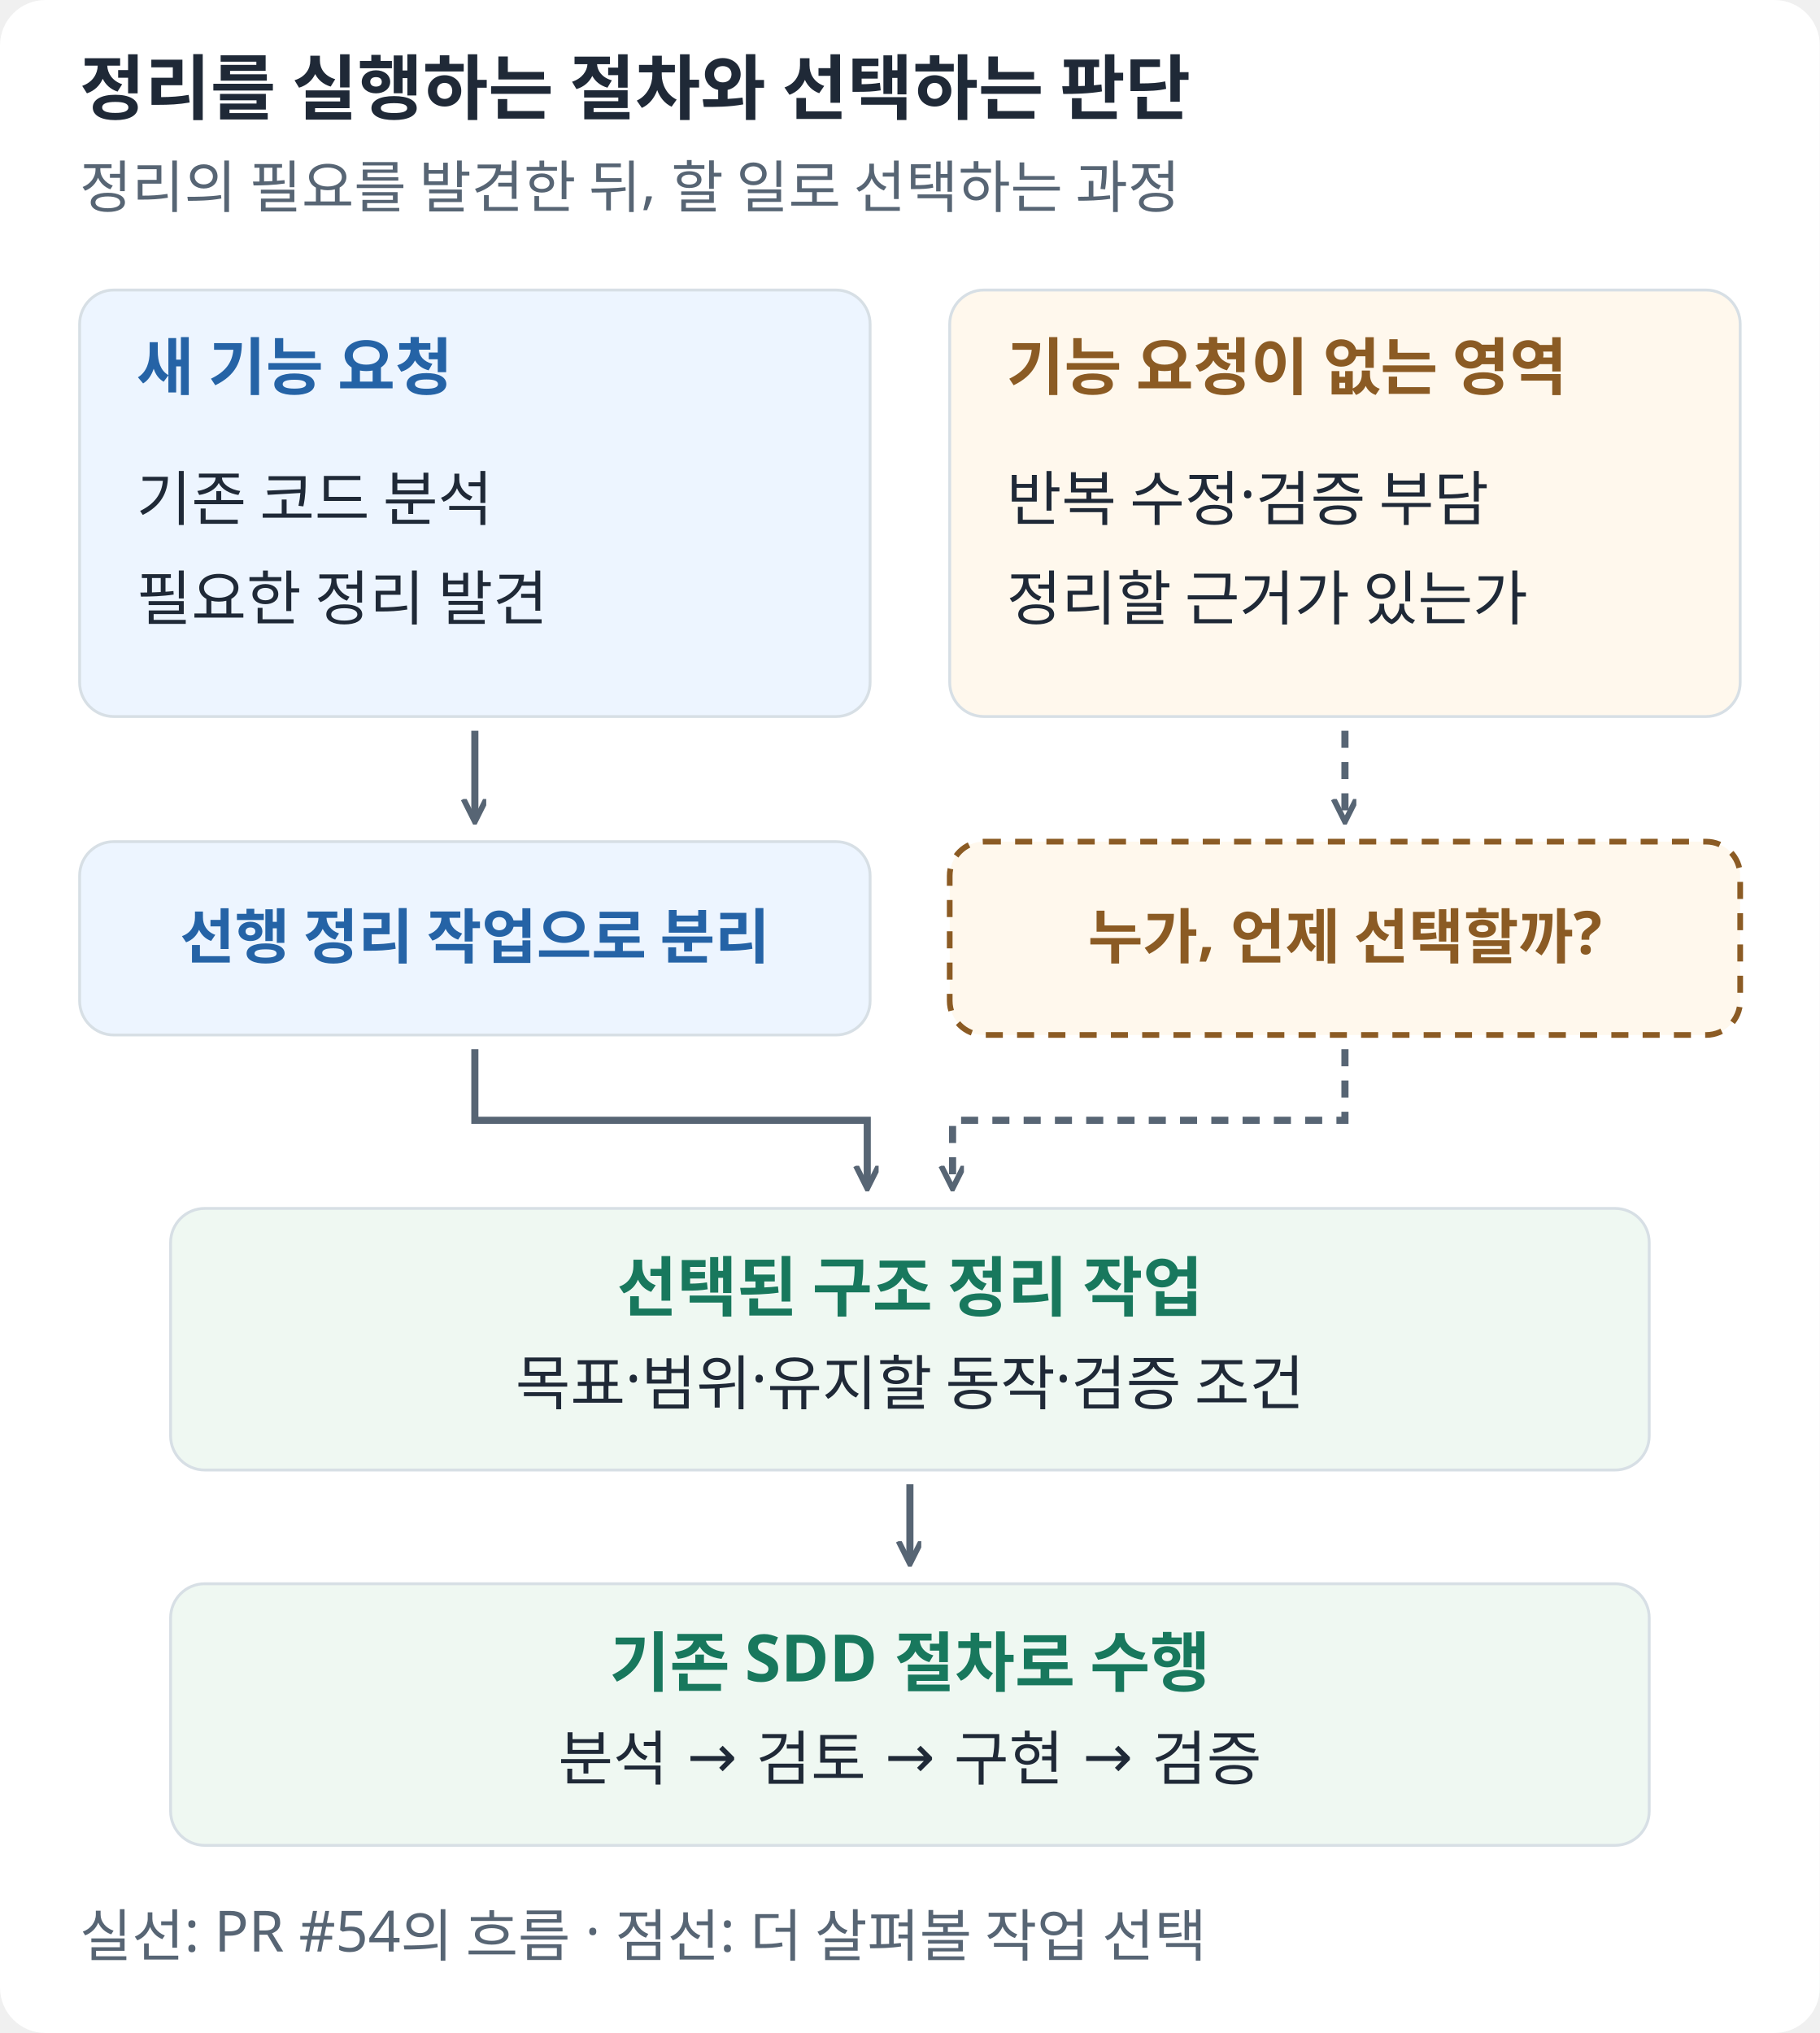
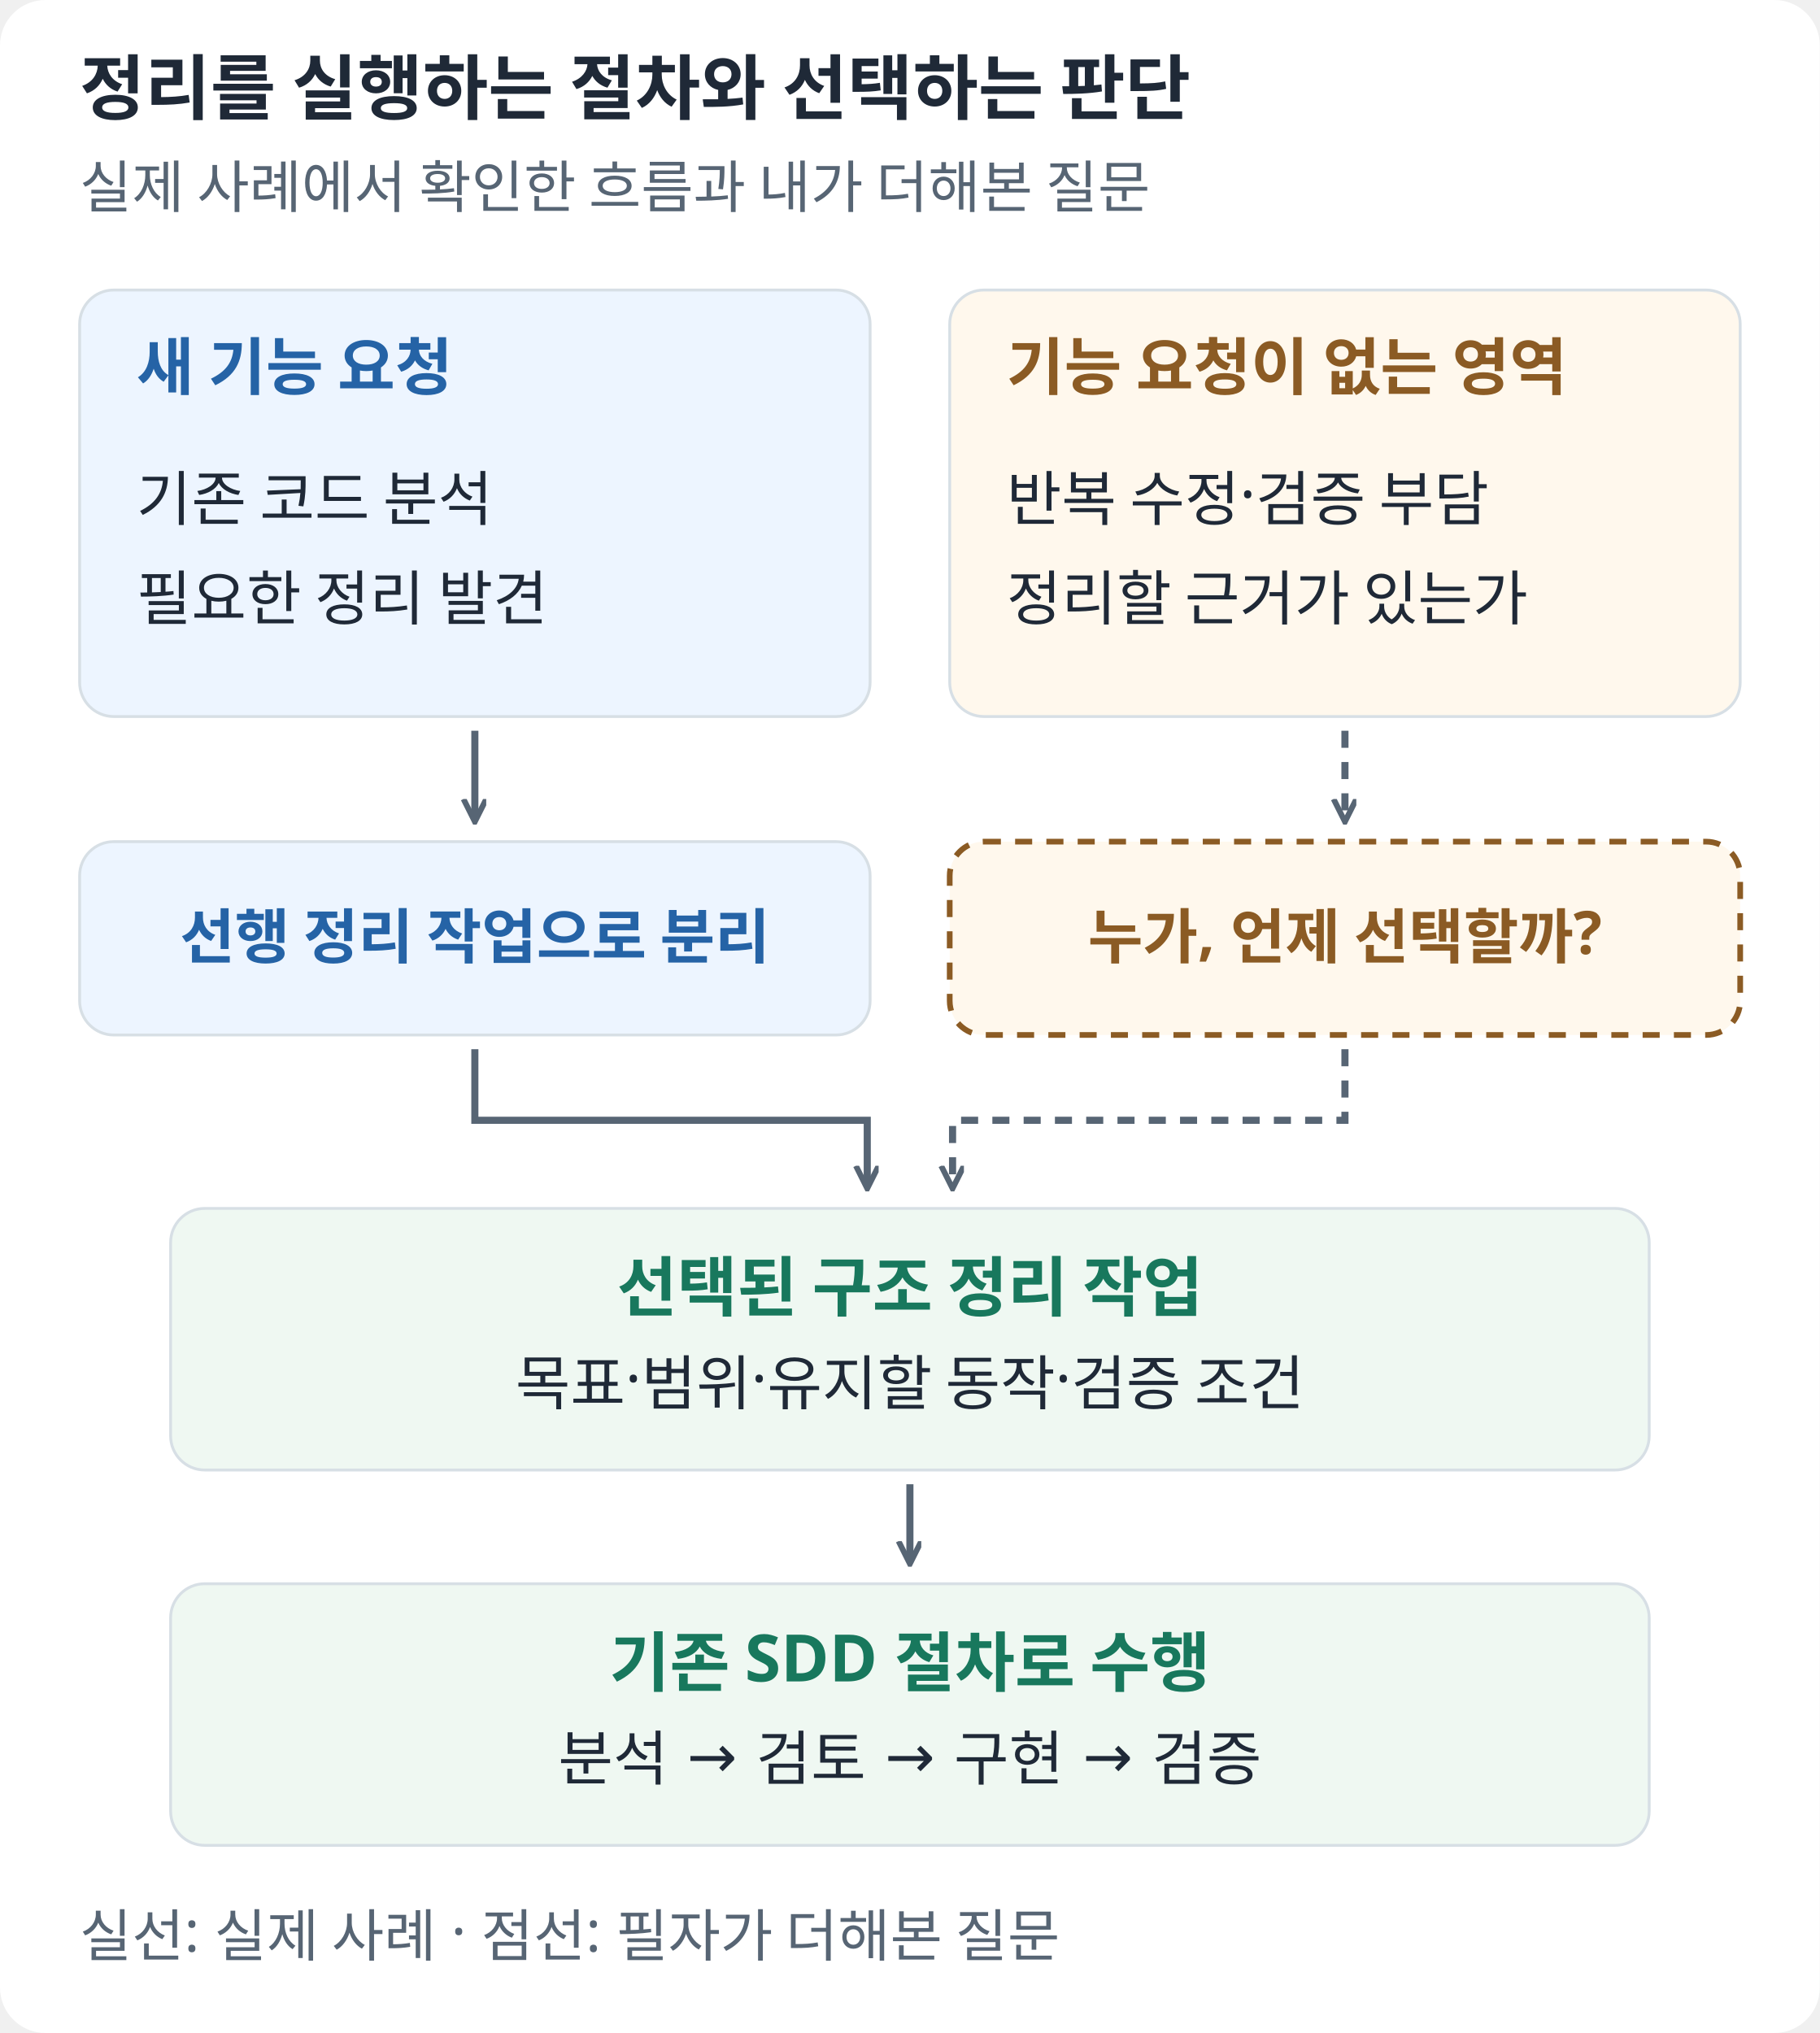
<svg xmlns="http://www.w3.org/2000/svg" viewBox="0 0 640 715" width="640" height="715" role="img" aria-labelledby="title desc">
  <defs>
    <marker id="arrow" markerWidth="9" markerHeight="9" refX="7" refY="4" orient="auto" markerUnits="userSpaceOnUse">
      <path d="M0,0 L8,4 L0,8" fill="none" stroke="#576574" stroke-width="2" />
    </marker>
  </defs>
  <rect width="640" height="715" rx="16" fill="#fff" />
  <g font-family="Malgun Gothic, Apple SD Gothic Neo, Noto Sans KR, sans-serif">
    <text x="28" y="40" font-size="25" fill="#1f2937" text-anchor="start" font-weight="700">정리를 실행하는 절차와 선택하는 판단</text>
-     <text x="28" y="73" font-size="20" fill="#576574" text-anchor="start" font-weight="400">정리의 필요를 발견한 뒤, 할 일로 선택하는 과정</text>
+     <text x="28" y="73" font-size="20" fill="#576574" text-anchor="start" font-weight="400">실제 사례에서 확인한 흐름과 내가 더해본 질문</text>
    <rect x="28" y="102" width="278" height="150" rx="12" fill="#edf5ff" stroke="#d7dfe5" />
    <text x="48" y="137" font-size="22" fill="#2563a6" text-anchor="start" font-weight="700">새 기능 요청</text>
    <text x="48" y="183" font-size="21" fill="#1f2937" text-anchor="start" font-weight="400">기존 코드 분석</text>
    <text x="48" y="218" font-size="21" fill="#1f2937" text-anchor="start" font-weight="400">필요한 정리 발견</text>
    <rect x="334" y="102" width="278" height="150" rx="12" fill="#fff8ed" stroke="#d7dfe5" />
    <text x="354" y="137" font-size="22" fill="#8b5b24" text-anchor="start" font-weight="700">기능 요청이 없는 영역</text>
    <text x="354" y="183" font-size="21" fill="#1f2937" text-anchor="start" font-weight="400">반복 수정·검증 부담</text>
    <text x="354" y="218" font-size="21" fill="#1f2937" text-anchor="start" font-weight="400">정리할 근거가 있는가</text>
    <path d="M167,257 L167,288" fill="none" stroke="#576574" stroke-width="2.5" marker-end="url(#arrow)" />
    <path d="M473,257 L473,288" fill="none" stroke="#576574" stroke-width="2.5" marker-end="url(#arrow)" stroke-dasharray="6 5" />
    <rect x="28" y="296" width="278" height="68" rx="12" fill="#edf5ff" stroke="#d7dfe5" />
    <text x="167" y="337" font-size="21" fill="#2563a6" text-anchor="middle" font-weight="700">선행 정리 작업으로 분리</text>
    <rect x="334" y="296" width="278" height="68" rx="12" fill="#fff8ed" stroke="#8b5b24" stroke-width="2" stroke-dasharray="6 5" />
    <text x="473" y="337" font-size="21" fill="#8b5b24" text-anchor="middle" font-weight="700">누가, 언제 선택할까?</text>
    <path d="M167,369 V394 H305 V417" fill="none" stroke="#576574" stroke-width="2.5" marker-end="url(#arrow)" />
    <path d="M473,369 V394 H335 V417" fill="none" stroke="#576574" stroke-width="2.5" stroke-dasharray="6 5" marker-end="url(#arrow)" />
    <rect x="60" y="425" width="520" height="92" rx="12" fill="#eff8f2" stroke="#d7dfe5" />
    <text x="320" y="461" font-size="23" fill="#18785d" text-anchor="middle" font-weight="700">선택된 구조 정리 작업</text>
    <text x="320" y="494" font-size="21" fill="#1f2937" text-anchor="middle" font-weight="400">목표·범위·유지할 동작·검증 조건</text>
    <path d="M320,522 L320,549" fill="none" stroke="#576574" stroke-width="2.5" marker-end="url(#arrow)" />
    <rect x="60" y="557" width="520" height="92" rx="12" fill="#eff8f2" stroke="#d7dfe5" />
    <text x="320" y="593" font-size="23" fill="#18785d" text-anchor="middle" font-weight="700">기존 SDD 절차로 수행</text>
    <text x="320" y="626" font-size="21" fill="#1f2937" text-anchor="middle" font-weight="400">분석 → 검토 → 구현 → 검증</text>
-     <text x="28" y="688" font-size="20" fill="#576574" text-anchor="start" font-weight="400">실선: PR #54의 흐름  ·  점선: 더 살펴볼 작업 선택</text>
+     <text x="28" y="688" font-size="20" fill="#576574" text-anchor="start" font-weight="400">실선: 실제 사례  ·  점선: 필자가 더해본 질문</text>
  </g>
</svg>
